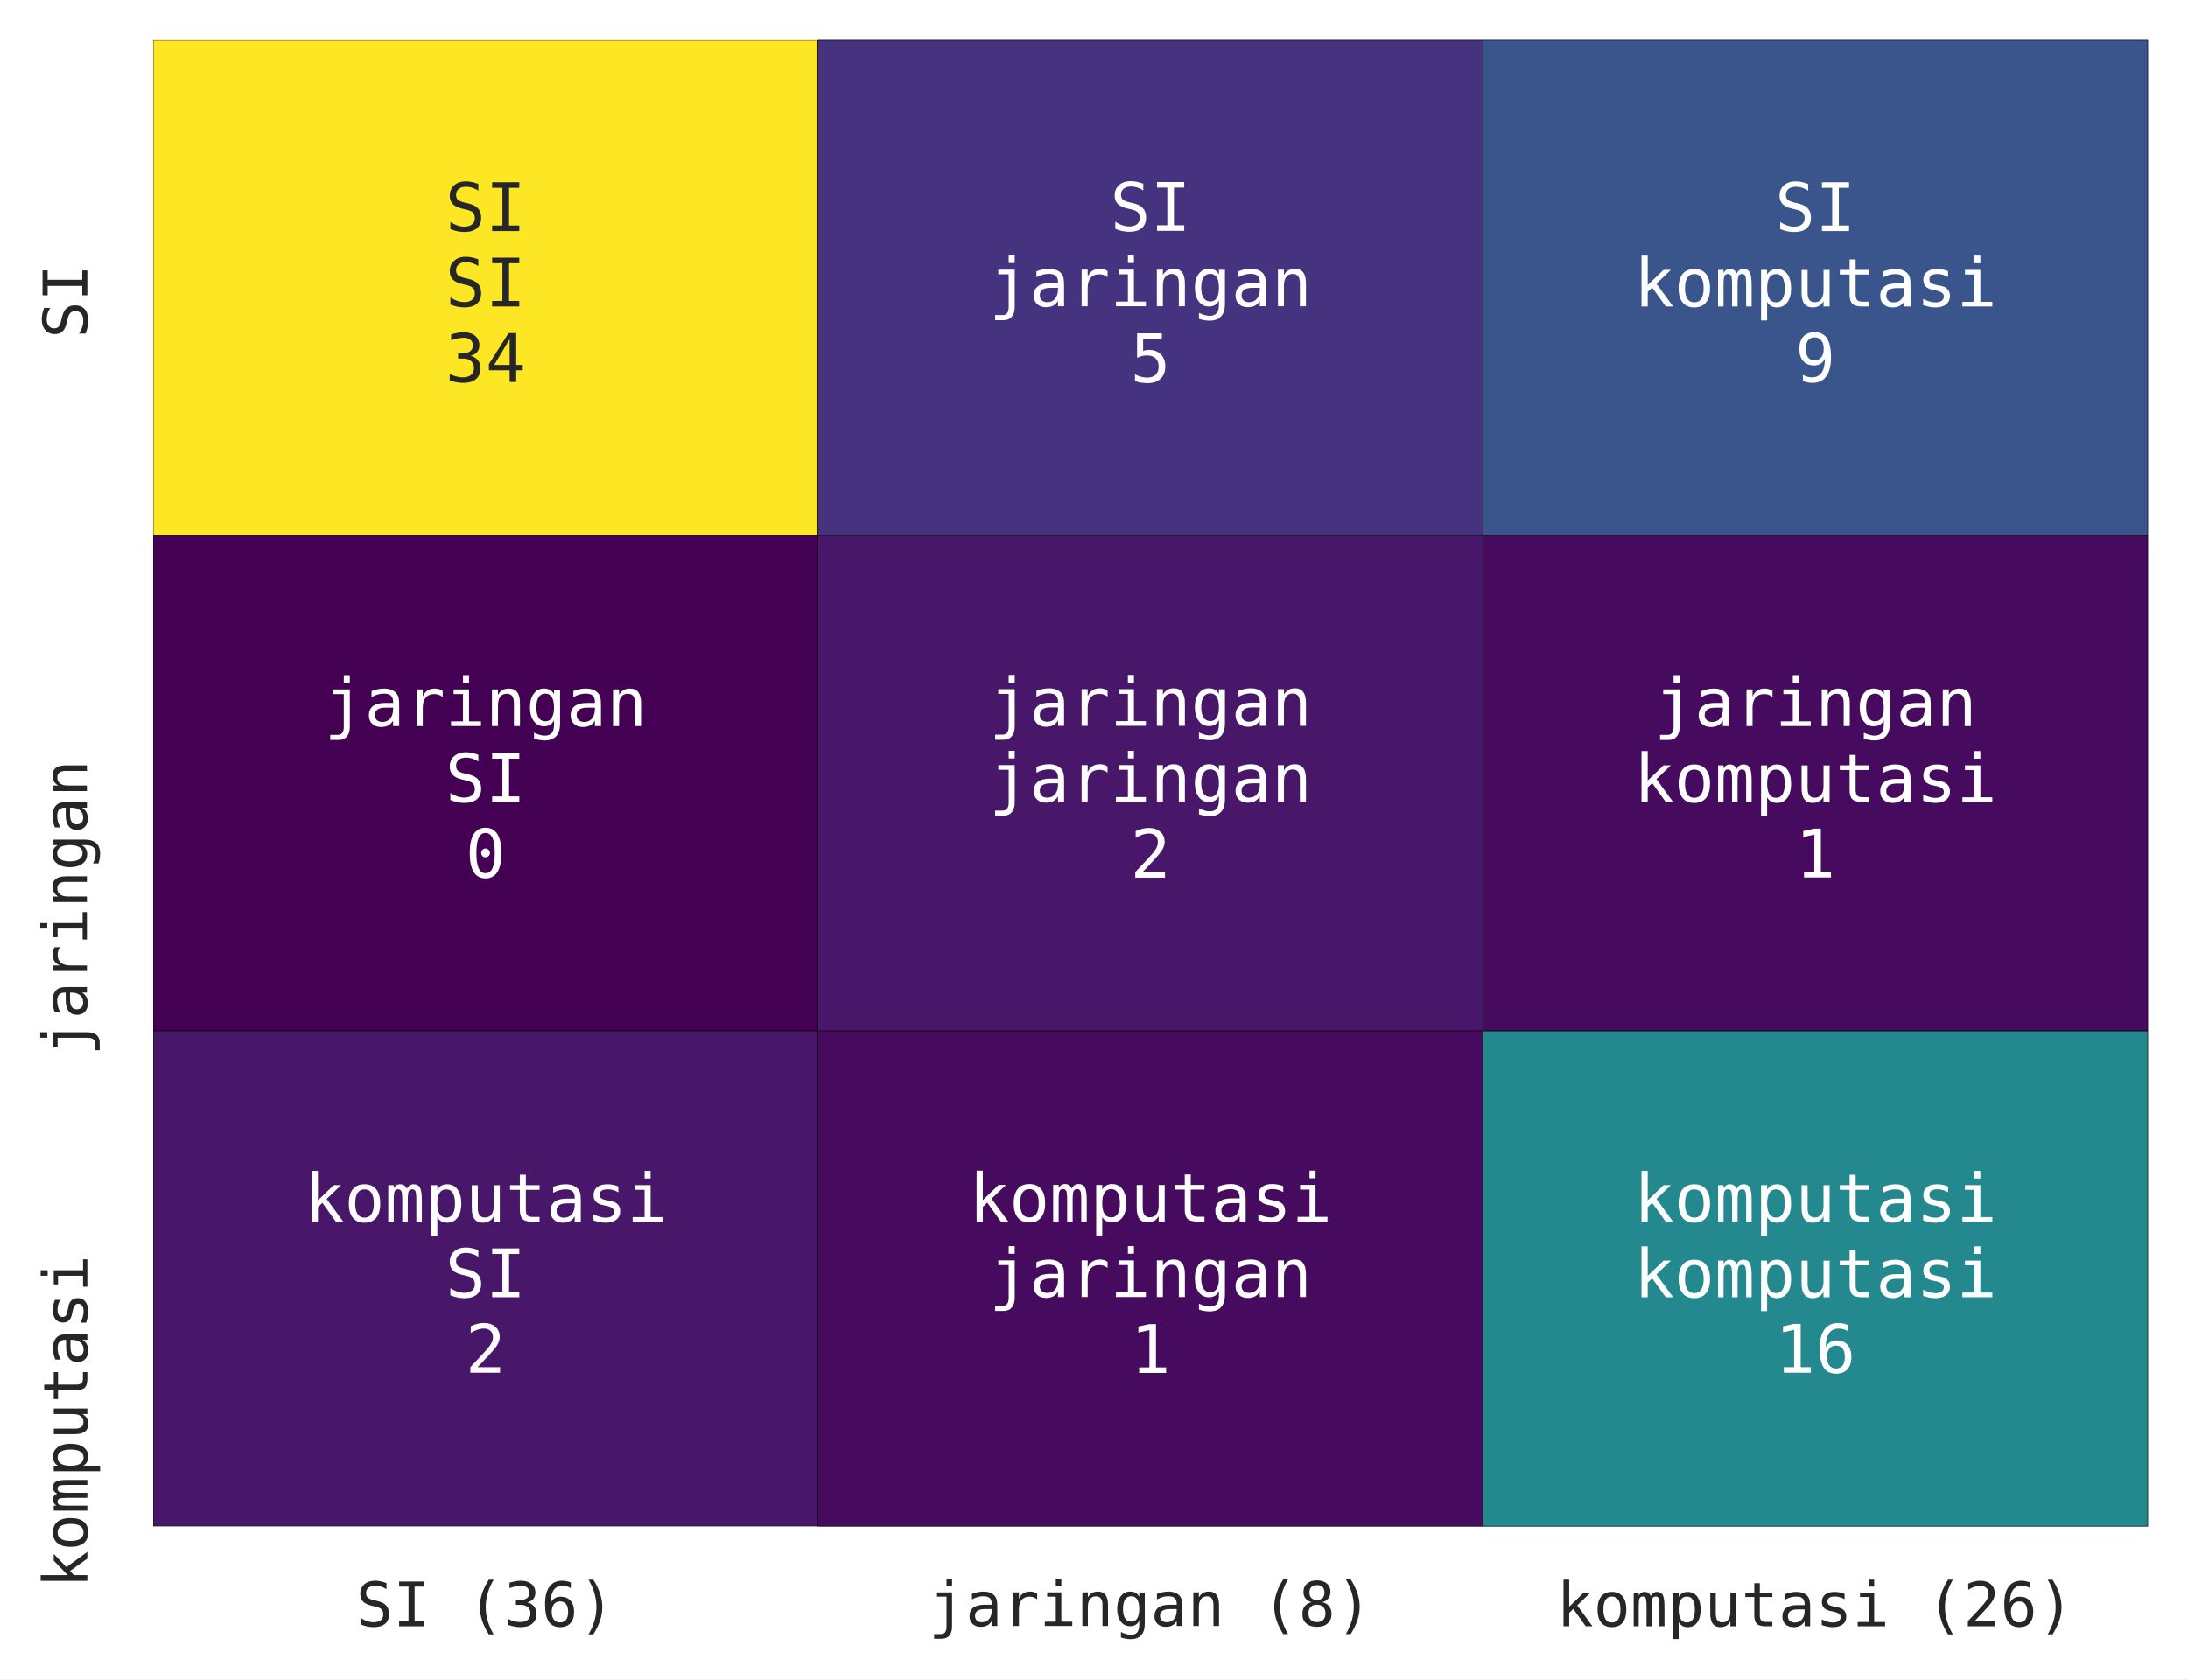
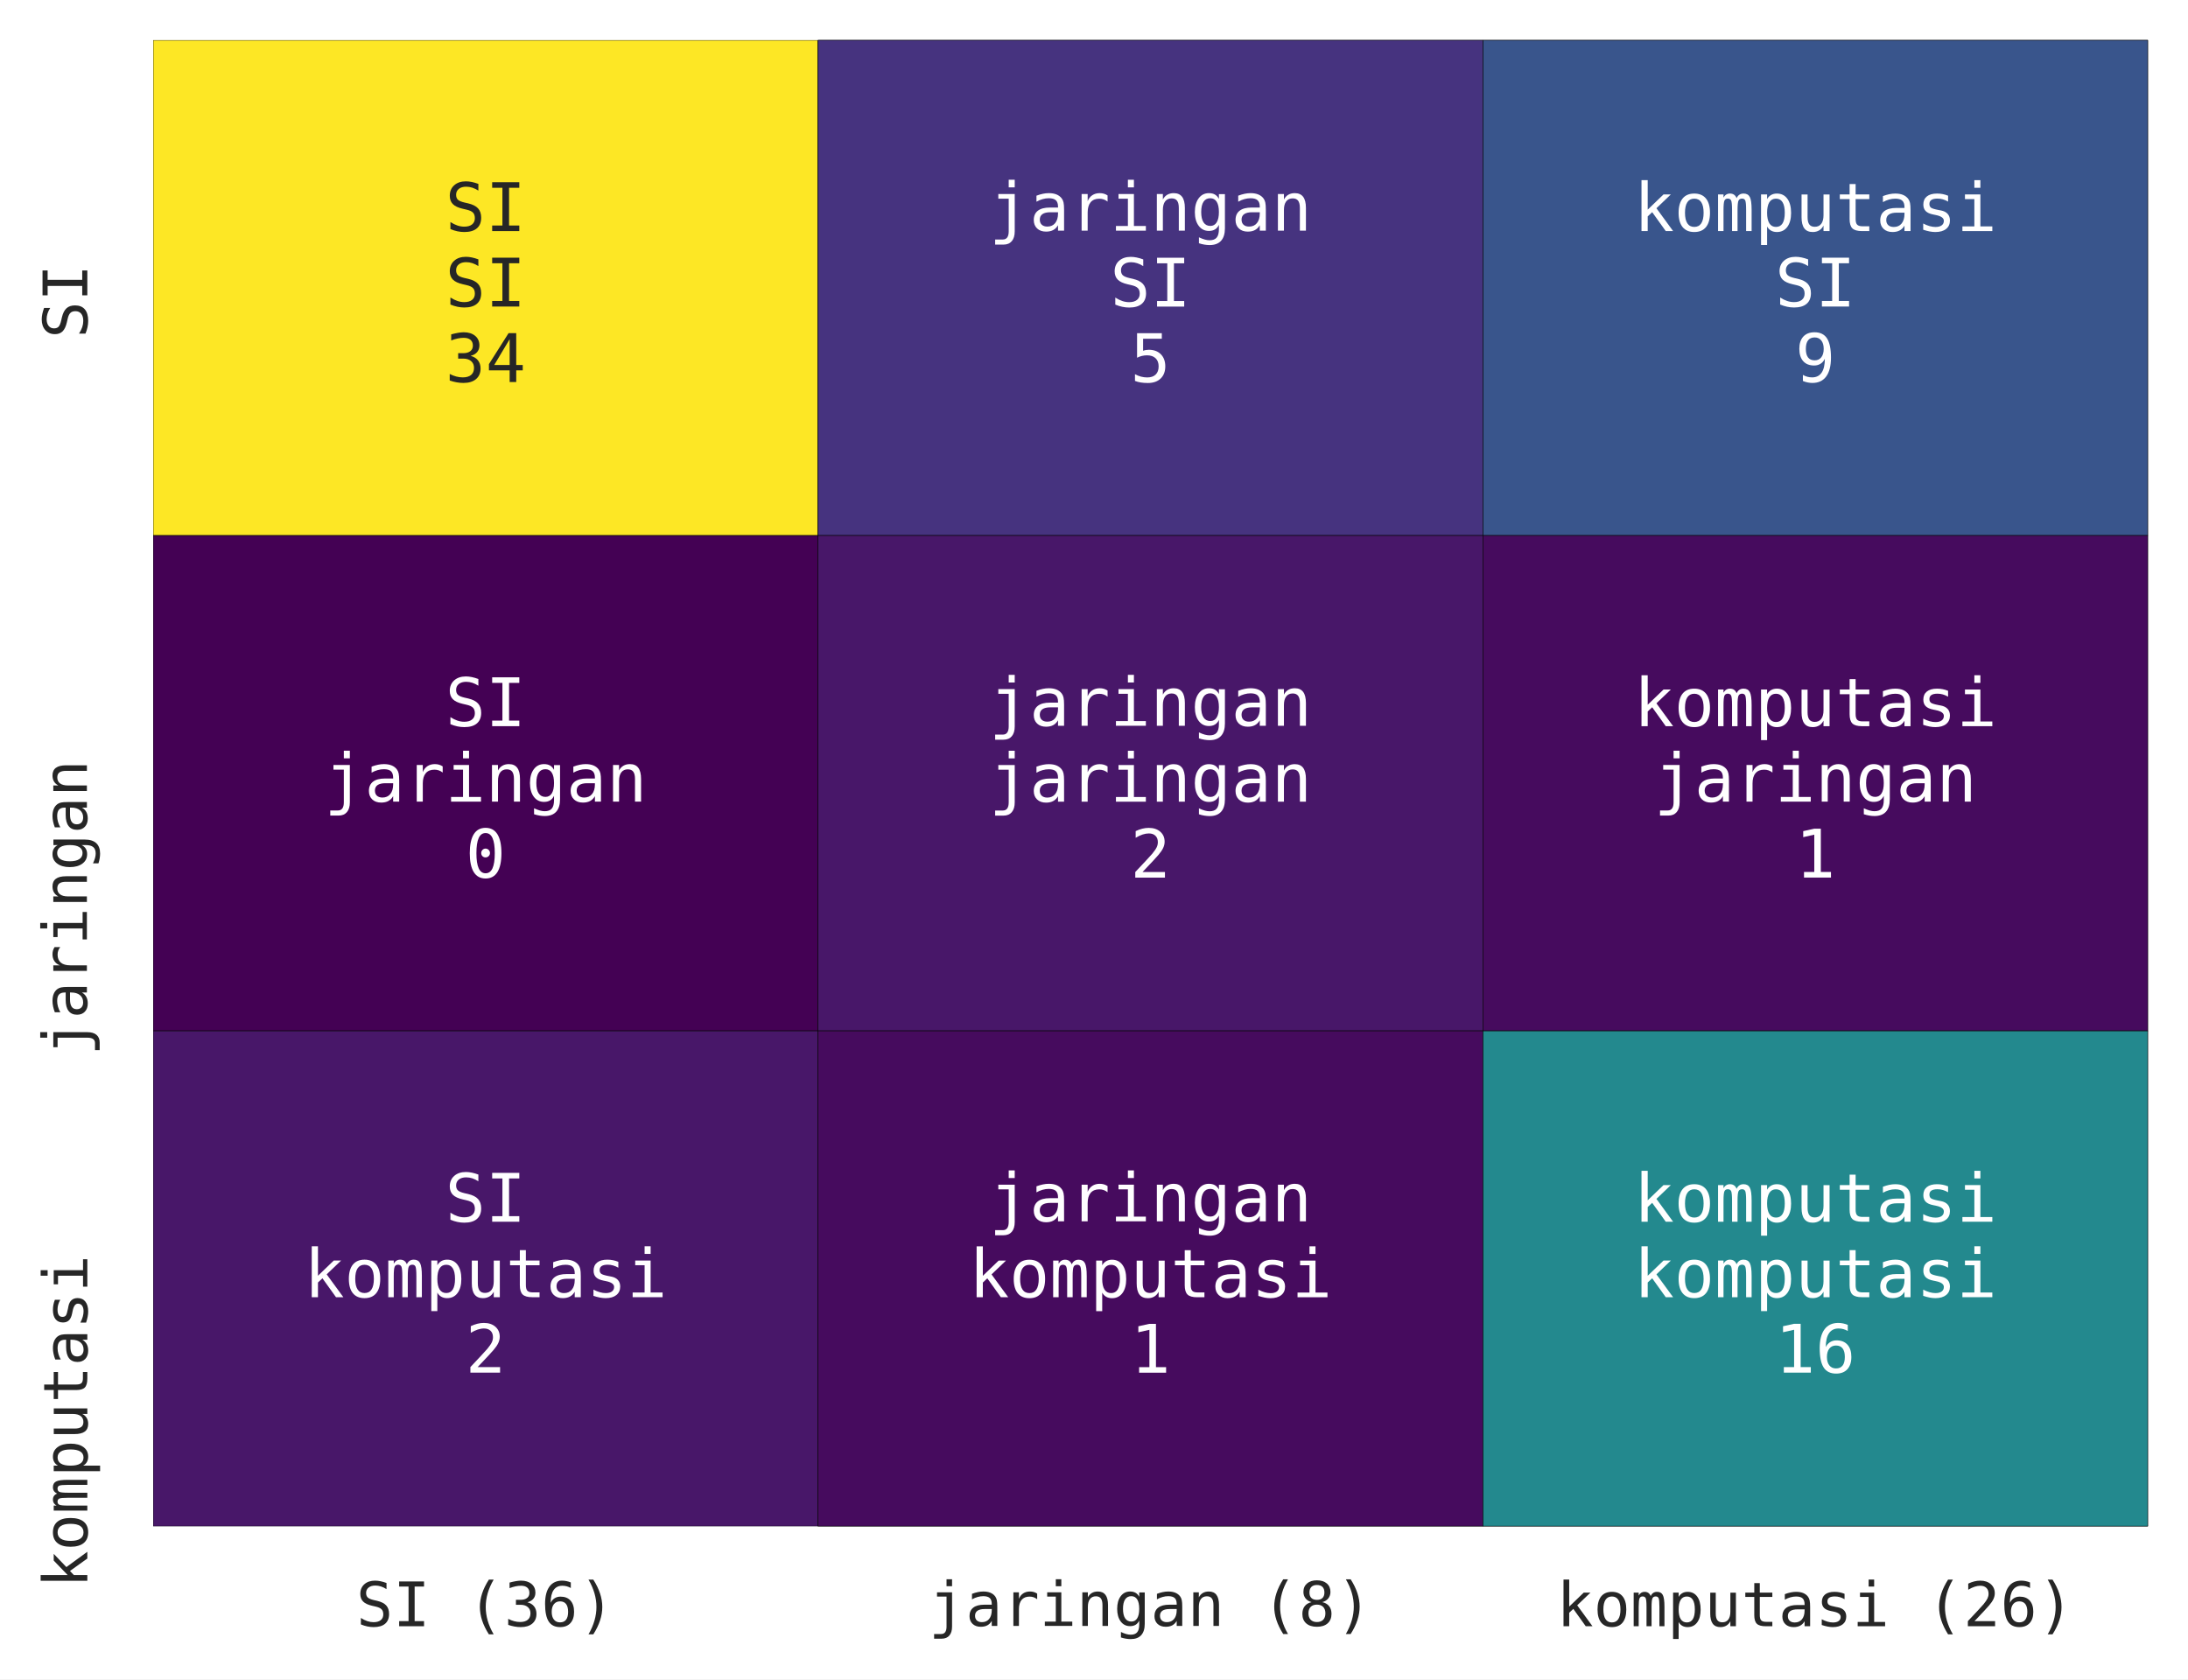
<svg xmlns="http://www.w3.org/2000/svg" xmlns:xlink="http://www.w3.org/1999/xlink" height="300.734pt" version="1.1" viewBox="0 0 391.742 300.734" width="391.742pt">
  <defs>
    <style type="text/css">*{stroke-linecap:butt;stroke-linejoin:round;}</style>
  </defs>
  <g id="figure_1">
    <g id="patch_1">
      <path d="M -0 300.734  L 391.742 300.734  L 391.742 0  L -0 0  z " style="fill:#ffffff;" />
    </g>
    <g id="axes_1">
      <g id="patch_2">
        <path d="M 27.422 273.312  L 384.542 273.312  L 384.542 7.2  L 27.422 7.2  z " style="fill:#eaeaf2;" />
      </g>
      <g id="matplotlib.axis_1">
        <g id="xtick_1">
          <g id="text_1">
            <g style="fill:#262626;" transform="translate(63.76336 291.2287)scale(0.11 -0.11)">
              <defs>
                <path d="M 49.422 70.406  L 49.422 60.406  Q 44.922 63.281 40.406 64.75  Q 35.891 66.219 31.297 66.219  Q 24.312 66.219 20.266 62.969  Q 16.219 59.719 16.219 54.203  Q 16.219 49.359 18.875 46.812  Q 21.531 44.281 28.812 42.578  L 33.984 41.406  Q 44.234 39.016 48.922 33.891  Q 53.609 28.766 53.609 19.922  Q 53.609 9.516 47.156 4.047  Q 40.719 -1.422 28.422 -1.422  Q 23.297 -1.422 18.109 -0.312  Q 12.938 0.781 7.719 2.984  L 7.719 13.484  Q 13.328 9.906 18.328 8.25  Q 23.344 6.594 28.422 6.594  Q 35.891 6.594 40.031 9.938  Q 44.188 13.281 44.188 19.281  Q 44.188 24.75 41.328 27.625  Q 38.484 30.516 31.391 32.078  L 26.125 33.297  Q 15.969 35.594 11.375 40.234  Q 6.781 44.875 6.781 52.688  Q 6.781 62.453 13.344 68.328  Q 19.922 74.219 30.812 74.219  Q 35.016 74.219 39.641 73.266  Q 44.281 72.312 49.422 70.406  z " id="DejaVuSansMono-83" />
                <path d="M 9.812 72.906  L 50.297 72.906  L 50.297 64.594  L 35.016 64.594  L 35.016 8.297  L 50.297 8.297  L 50.297 0  L 9.812 0  L 9.812 8.297  L 25.094 8.297  L 25.094 64.594  L 9.812 64.594  z " id="DejaVuSansMono-73" />
                <path id="DejaVuSansMono-32" />
                <path d="M 43.219 75.875  Q 36.719 64.75 33.516 53.688  Q 30.328 42.625 30.328 31.391  Q 30.328 20.219 33.516 9.125  Q 36.719 -1.953 43.219 -13.188  L 35.406 -13.188  Q 28.031 -1.562 24.406 9.438  Q 20.797 20.453 20.797 31.391  Q 20.797 42.281 24.406 53.312  Q 28.031 64.359 35.406 75.875  z " id="DejaVuSansMono-40" />
                <path d="M 37.891 39.016  Q 45.062 37.109 48.875 32.25  Q 52.688 27.391 52.688 20.125  Q 52.688 10.062 45.922 4.312  Q 39.156 -1.422 27.203 -1.422  Q 22.172 -1.422 16.938 -0.484  Q 11.719 0.438 6.688 2.203  L 6.688 12.016  Q 11.672 9.422 16.5 8.156  Q 21.344 6.891 26.125 6.891  Q 34.234 6.891 38.578 10.547  Q 42.922 14.203 42.922 21.094  Q 42.922 27.438 38.578 31.172  Q 34.234 34.906 26.812 34.906  L 19.281 34.906  L 19.281 43.016  L 26.812 43.016  Q 33.594 43.016 37.406 45.984  Q 41.219 48.969 41.219 54.297  Q 41.219 59.906 37.672 62.906  Q 34.125 65.922 27.594 65.922  Q 23.25 65.922 18.609 64.938  Q 13.969 63.969 8.891 62.016  L 8.891 71.094  Q 14.797 72.656 19.406 73.438  Q 24.031 74.219 27.594 74.219  Q 38.234 74.219 44.609 68.875  Q 50.984 63.531 50.984 54.688  Q 50.984 48.688 47.625 44.672  Q 44.281 40.672 37.891 39.016  z " id="DejaVuSansMono-51" />
                <path d="M 48.391 71.297  L 48.391 62.203  Q 45.312 64.016 41.844 64.969  Q 38.375 65.922 34.625 65.922  Q 25.25 65.922 20.406 58.859  Q 15.578 51.812 15.578 38.094  Q 17.922 42.969 22.062 45.578  Q 26.219 48.188 31.594 48.188  Q 42.141 48.188 47.922 41.719  Q 53.719 35.25 53.719 23.391  Q 53.719 11.578 47.75 5.078  Q 41.797 -1.422 31 -1.422  Q 18.312 -1.422 12.406 7.688  Q 6.5 16.797 6.5 36.375  Q 6.5 54.828 13.594 64.516  Q 20.703 74.219 34.188 74.219  Q 37.797 74.219 41.406 73.453  Q 45.016 72.703 48.391 71.297  z M 30.812 40.484  Q 24.516 40.484 20.891 35.938  Q 17.281 31.391 17.281 23.391  Q 17.281 15.375 20.891 10.828  Q 24.516 6.297 30.812 6.297  Q 37.359 6.297 40.672 10.609  Q 44 14.938 44 23.391  Q 44 31.891 40.672 36.188  Q 37.359 40.484 30.812 40.484  z " id="DejaVuSansMono-54" />
                <path d="M 17 75.875  L 24.812 75.875  Q 32.172 64.359 35.781 53.312  Q 39.406 42.281 39.406 31.391  Q 39.406 20.406 35.781 9.375  Q 32.172 -1.656 24.812 -13.188  L 17 -13.188  Q 23.484 -1.859 26.688 9.219  Q 29.891 20.312 29.891 31.391  Q 29.891 42.531 26.688 53.609  Q 23.484 64.703 17 75.875  z " id="DejaVuSansMono-41" />
              </defs>
              <use xlink:href="#DejaVuSansMono-83" />
              <use x="60.205" xlink:href="#DejaVuSansMono-73" />
              <use x="120.41" xlink:href="#DejaVuSansMono-32" />
              <use x="180.615" xlink:href="#DejaVuSansMono-40" />
              <use x="240.82" xlink:href="#DejaVuSansMono-51" />
              <use x="301.025" xlink:href="#DejaVuSansMono-54" />
              <use x="361.23" xlink:href="#DejaVuSansMono-41" />
            </g>
          </g>
        </g>
        <g id="xtick_2">
          <g id="text_2">
            <g style="fill:#262626;" transform="translate(166.2475 291.1703)scale(0.11 -0.11)">
              <defs>
                <path d="M 29.297 -0.984  L 29.297 47.703  L 13.812 47.703  L 13.812 54.688  L 38.281 54.688  L 38.281 -0.984  Q 38.281 -10.5 33.906 -15.641  Q 29.547 -20.797 21.484 -20.797  L 9.078 -20.797  L 9.078 -13.188  L 20.516 -13.188  Q 24.906 -13.188 27.094 -10.125  Q 29.297 -7.078 29.297 -0.984  z M 29.297 75.984  L 38.281 75.984  L 38.281 64.594  L 29.297 64.594  z " id="DejaVuSansMono-106" />
                <path d="M 34.281 27.484  L 31.297 27.484  Q 23.438 27.484 19.453 24.719  Q 15.484 21.969 15.484 16.5  Q 15.484 11.578 18.453 8.844  Q 21.438 6.109 26.703 6.109  Q 34.125 6.109 38.375 11.25  Q 42.625 16.406 42.672 25.484  L 42.672 27.484  z M 51.703 31.203  L 51.703 0  L 42.672 0  L 42.672 8.109  Q 39.797 3.219 35.422 0.891  Q 31.062 -1.422 24.812 -1.422  Q 16.453 -1.422 11.469 3.297  Q 6.5 8.016 6.5 15.922  Q 6.5 25.047 12.625 29.781  Q 18.75 34.516 30.609 34.516  L 42.672 34.516  L 42.672 35.938  Q 42.625 42.484 39.344 45.438  Q 36.078 48.391 28.906 48.391  Q 24.312 48.391 19.625 47.062  Q 14.938 45.75 10.5 43.219  L 10.5 52.203  Q 15.484 54.109 20.047 55.047  Q 24.609 56 28.906 56  Q 35.688 56 40.5 54  Q 45.312 52 48.297 48  Q 50.141 45.562 50.922 41.969  Q 51.703 38.375 51.703 31.203  z " id="DejaVuSansMono-97" />
                <path d="M 56.391 43.406  Q 53.516 45.656 50.531 46.672  Q 47.562 47.703 44 47.703  Q 35.594 47.703 31.141 42.422  Q 26.703 37.156 26.703 27.203  L 26.703 0  L 17.672 0  L 17.672 54.688  L 26.703 54.688  L 26.703 44  Q 28.953 49.812 33.609 52.906  Q 38.281 56 44.672 56  Q 48 56 50.875 55.172  Q 53.766 54.344 56.391 52.594  z " id="DejaVuSansMono-114" />
                <path d="M 12.5 54.688  L 35.5 54.688  L 35.5 6.984  L 53.328 6.984  L 53.328 0  L 8.688 0  L 8.688 6.984  L 26.516 6.984  L 26.516 47.703  L 12.5 47.703  z M 26.516 75.984  L 35.5 75.984  L 35.5 64.594  L 26.516 64.594  z " id="DejaVuSansMono-105" />
                <path d="M 51.312 33.891  L 51.312 0  L 42.281 0  L 42.281 33.891  Q 42.281 41.266 39.688 44.719  Q 37.109 48.188 31.594 48.188  Q 25.297 48.188 21.891 43.719  Q 18.5 39.266 18.5 30.906  L 18.5 0  L 9.516 0  L 9.516 54.688  L 18.5 54.688  L 18.5 46.484  Q 20.906 51.172 25 53.578  Q 29.109 56 34.719 56  Q 43.062 56 47.188 50.5  Q 51.312 45.016 51.312 33.891  z " id="DejaVuSansMono-110" />
                <path d="M 41.891 27.781  Q 41.891 37.891 38.594 43.141  Q 35.297 48.391 29 48.391  Q 22.406 48.391 18.938 43.141  Q 15.484 37.891 15.484 27.781  Q 15.484 17.672 18.969 12.375  Q 22.469 7.078 29.109 7.078  Q 35.297 7.078 38.594 12.391  Q 41.891 17.719 41.891 27.781  z M 50.875 3.516  Q 50.875 -8.797 45.062 -15.141  Q 39.266 -21.484 27.984 -21.484  Q 24.266 -21.484 20.203 -20.797  Q 16.156 -20.125 12.109 -18.797  L 12.109 -9.906  Q 16.891 -12.156 20.797 -13.234  Q 24.703 -14.312 27.984 -14.312  Q 35.25 -14.312 38.562 -10.344  Q 41.891 -6.391 41.891 2.203  L 41.891 2.594  L 41.891 8.688  Q 39.75 4.109 36.031 1.859  Q 32.328 -0.391 27 -0.391  Q 17.438 -0.391 11.719 7.266  Q 6 14.938 6 27.781  Q 6 40.672 11.719 48.328  Q 17.438 56 27 56  Q 32.281 56 35.938 53.906  Q 39.594 51.812 41.891 47.406  L 41.891 54.5  L 50.875 54.5  z " id="DejaVuSansMono-103" />
                <path d="M 30.078 34.625  Q 23.484 34.625 19.891 30.938  Q 16.312 27.25 16.312 20.516  Q 16.312 13.766 19.938 10.031  Q 23.578 6.297 30.078 6.297  Q 36.719 6.297 40.297 9.984  Q 43.891 13.672 43.891 20.516  Q 43.891 27.203 40.25 30.906  Q 36.625 34.625 30.078 34.625  z M 21.484 38.719  Q 15.188 40.328 11.641 44.719  Q 8.109 49.125 8.109 55.328  Q 8.109 64.016 14.016 69.109  Q 19.922 74.219 30.078 74.219  Q 40.281 74.219 46.188 69.109  Q 52.094 64.016 52.094 55.328  Q 52.094 49.125 48.547 44.719  Q 45.016 40.328 38.719 38.719  Q 46.047 37.109 49.922 32.219  Q 53.812 27.344 53.812 19.578  Q 53.812 9.719 47.516 4.141  Q 41.219 -1.422 30.078 -1.422  Q 18.953 -1.422 12.672 4.125  Q 6.391 9.672 6.391 19.484  Q 6.391 27.297 10.266 32.203  Q 14.156 37.109 21.484 38.719  z M 17.922 54.391  Q 17.922 48.531 21.047 45.453  Q 24.172 42.391 30.078 42.391  Q 36.031 42.391 39.156 45.453  Q 42.281 48.531 42.281 54.391  Q 42.281 60.359 39.172 63.484  Q 36.078 66.609 30.078 66.609  Q 24.172 66.609 21.047 63.453  Q 17.922 60.297 17.922 54.391  z " id="DejaVuSansMono-56" />
              </defs>
              <use xlink:href="#DejaVuSansMono-106" />
              <use x="60.205" xlink:href="#DejaVuSansMono-97" />
              <use x="120.41" xlink:href="#DejaVuSansMono-114" />
              <use x="180.615" xlink:href="#DejaVuSansMono-105" />
              <use x="240.82" xlink:href="#DejaVuSansMono-110" />
              <use x="301.025" xlink:href="#DejaVuSansMono-103" />
              <use x="361.23" xlink:href="#DejaVuSansMono-97" />
              <use x="421.436" xlink:href="#DejaVuSansMono-110" />
              <use x="481.641" xlink:href="#DejaVuSansMono-32" />
              <use x="541.846" xlink:href="#DejaVuSansMono-40" />
              <use x="602.051" xlink:href="#DejaVuSansMono-56" />
              <use x="662.256" xlink:href="#DejaVuSansMono-41" />
            </g>
          </g>
        </g>
        <g id="xtick_3">
          <g id="text_3">
            <g style="fill:#262626;" transform="translate(278.6652 291.2287)scale(0.11 -0.11)">
              <defs>
                <path d="M 11.531 75.984  L 20.797 75.984  L 20.797 31.984  L 44.391 54.688  L 55.328 54.688  L 33.797 34.078  L 58.688 0  L 47.703 0  L 27.484 28.219  L 20.797 21.922  L 20.797 0  L 11.531 0  z " id="DejaVuSansMono-107" />
                <path d="M 30.078 48.391  Q 23.25 48.391 19.734 43.062  Q 16.219 37.75 16.219 27.297  Q 16.219 16.891 19.734 11.547  Q 23.25 6.203 30.078 6.203  Q 36.969 6.203 40.484 11.547  Q 44 16.891 44 27.297  Q 44 37.75 40.484 43.062  Q 36.969 48.391 30.078 48.391  z M 30.078 56  Q 41.453 56 47.484 48.625  Q 53.516 41.266 53.516 27.297  Q 53.516 13.281 47.5 5.922  Q 41.5 -1.422 30.078 -1.422  Q 18.703 -1.422 12.688 5.922  Q 6.688 13.281 6.688 27.297  Q 6.688 41.266 12.688 48.625  Q 18.703 56 30.078 56  z " id="DejaVuSansMono-111" />
                <path d="M 33.016 49.125  Q 34.672 52.641 37.234 54.312  Q 39.797 56 43.406 56  Q 50 56 52.703 50.891  Q 55.422 45.797 55.422 31.688  L 55.422 0  L 47.219 0  L 47.219 31.297  Q 47.219 42.875 45.922 45.672  Q 44.625 48.484 41.219 48.484  Q 37.312 48.484 35.859 45.484  Q 34.422 42.484 34.422 31.297  L 34.422 0  L 26.219 0  L 26.219 31.297  Q 26.219 43.016 24.828 45.75  Q 23.438 48.484 19.828 48.484  Q 16.266 48.484 14.875 45.484  Q 13.484 42.484 13.484 31.297  L 13.484 0  L 5.328 0  L 5.328 54.688  L 13.484 54.688  L 13.484 50  Q 15.094 52.938 17.5 54.469  Q 19.922 56 23 56  Q 26.703 56 29.172 54.297  Q 31.641 52.594 33.016 49.125  z " id="DejaVuSansMono-109" />
                <path d="M 18.312 6.891  L 18.312 -20.797  L 9.281 -20.797  L 9.281 54.688  L 18.312 54.688  L 18.312 47.703  Q 20.562 51.766 24.297 53.875  Q 28.031 56 32.906 56  Q 42.828 56 48.469 48.328  Q 54.109 40.672 54.109 27.094  Q 54.109 13.766 48.438 6.172  Q 42.781 -1.422 32.906 -1.422  Q 27.938 -1.422 24.188 0.703  Q 20.453 2.828 18.312 6.891  z M 44.672 27.297  Q 44.672 37.75 41.375 43.062  Q 38.094 48.391 31.594 48.391  Q 25.047 48.391 21.672 43.047  Q 18.312 37.703 18.312 27.297  Q 18.312 16.938 21.672 11.562  Q 25.047 6.203 31.594 6.203  Q 38.094 6.203 41.375 11.516  Q 44.672 16.844 44.672 27.297  z " id="DejaVuSansMono-112" />
                <path d="M 9.516 20.703  L 9.516 54.594  L 18.5 54.594  L 18.5 20.703  Q 18.5 13.328 21.109 9.859  Q 23.734 6.391 29.203 6.391  Q 35.547 6.391 38.906 10.859  Q 42.281 15.328 42.281 23.688  L 42.281 54.594  L 51.312 54.594  L 51.312 0  L 42.281 0  L 42.281 8.203  Q 39.891 3.469 35.766 1.016  Q 31.641 -1.422 26.125 -1.422  Q 17.719 -1.422 13.609 4.078  Q 9.516 9.578 9.516 20.703  z " id="DejaVuSansMono-117" />
                <path d="M 29.984 70.219  L 29.984 54.688  L 50.391 54.688  L 50.391 47.703  L 29.984 47.703  L 29.984 18.016  Q 29.984 11.969 32.281 9.562  Q 34.578 7.172 40.281 7.172  L 50.391 7.172  L 50.391 0  L 39.406 0  Q 29.297 0 25.141 4.047  Q 21 8.109 21 18.016  L 21 47.703  L 6.391 47.703  L 6.391 54.688  L 21 54.688  L 21 70.219  z " id="DejaVuSansMono-116" />
                <path d="M 47.516 52.781  L 47.516 44  Q 43.656 46.234 39.75 47.359  Q 35.844 48.484 31.781 48.484  Q 25.688 48.484 22.672 46.5  Q 19.672 44.531 19.672 40.484  Q 19.672 36.812 21.922 35  Q 24.172 33.203 33.109 31.5  L 36.719 30.812  Q 43.406 29.547 46.844 25.734  Q 50.297 21.922 50.297 15.828  Q 50.297 7.719 44.531 3.141  Q 38.766 -1.422 28.516 -1.422  Q 24.469 -1.422 20.016 -0.562  Q 15.578 0.297 10.406 2  L 10.406 11.281  Q 15.438 8.688 20.016 7.391  Q 24.609 6.109 28.719 6.109  Q 34.672 6.109 37.938 8.516  Q 41.219 10.938 41.219 15.281  Q 41.219 21.531 29.25 23.922  L 28.859 24.031  L 25.484 24.703  Q 17.719 26.219 14.156 29.812  Q 10.594 33.406 10.594 39.594  Q 10.594 47.469 15.906 51.734  Q 21.234 56 31.109 56  Q 35.5 56 39.547 55.188  Q 43.609 54.391 47.516 52.781  z " id="DejaVuSansMono-115" />
                <path d="M 18.219 8.297  L 51.703 8.297  L 51.703 0  L 7.422 0  L 7.422 8.297  Q 16.547 17.922 23.375 25.297  Q 30.219 32.672 32.812 35.688  Q 37.703 41.656 39.406 45.344  Q 41.109 49.031 41.109 52.875  Q 41.109 58.984 37.516 62.453  Q 33.938 65.922 27.688 65.922  Q 23.25 65.922 18.359 64.312  Q 13.484 62.703 8.016 59.422  L 8.016 69.391  Q 13.031 71.781 17.891 73  Q 22.75 74.219 27.484 74.219  Q 38.188 74.219 44.703 68.531  Q 51.219 62.844 51.219 53.609  Q 51.219 48.922 49.047 44.234  Q 46.875 39.547 42 33.891  Q 39.266 30.719 34.062 25.094  Q 28.859 19.484 18.219 8.297  z " id="DejaVuSansMono-50" />
              </defs>
              <use xlink:href="#DejaVuSansMono-107" />
              <use x="60.205" xlink:href="#DejaVuSansMono-111" />
              <use x="120.41" xlink:href="#DejaVuSansMono-109" />
              <use x="180.615" xlink:href="#DejaVuSansMono-112" />
              <use x="240.82" xlink:href="#DejaVuSansMono-117" />
              <use x="301.025" xlink:href="#DejaVuSansMono-116" />
              <use x="361.23" xlink:href="#DejaVuSansMono-97" />
              <use x="421.436" xlink:href="#DejaVuSansMono-115" />
              <use x="481.641" xlink:href="#DejaVuSansMono-105" />
              <use x="541.846" xlink:href="#DejaVuSansMono-32" />
              <use x="602.051" xlink:href="#DejaVuSansMono-40" />
              <use x="662.256" xlink:href="#DejaVuSansMono-50" />
              <use x="722.461" xlink:href="#DejaVuSansMono-54" />
              <use x="782.666" xlink:href="#DejaVuSansMono-41" />
            </g>
          </g>
        </g>
      </g>
      <g id="matplotlib.axis_2">
        <g id="ytick_1">
          <g id="text_4">
            <g style="fill:#262626;" transform="translate(15.63391 60.58833)rotate(-90)scale(0.11 -0.11)">
              <use xlink:href="#DejaVuSansMono-83" />
              <use x="60.205" xlink:href="#DejaVuSansMono-73" />
            </g>
          </g>
        </g>
        <g id="ytick_2">
          <g id="text_5">
            <g style="fill:#262626;" transform="translate(15.55828 189.0556)rotate(-90)scale(0.11 -0.11)">
              <use xlink:href="#DejaVuSansMono-106" />
              <use x="60.205" xlink:href="#DejaVuSansMono-97" />
              <use x="120.41" xlink:href="#DejaVuSansMono-114" />
              <use x="180.615" xlink:href="#DejaVuSansMono-105" />
              <use x="240.82" xlink:href="#DejaVuSansMono-110" />
              <use x="301.025" xlink:href="#DejaVuSansMono-103" />
              <use x="361.23" xlink:href="#DejaVuSansMono-97" />
              <use x="421.436" xlink:href="#DejaVuSansMono-110" />
            </g>
          </g>
        </g>
        <g id="ytick_3">
          <g id="text_6">
            <g style="fill:#262626;" transform="translate(15.63391 284.3527)rotate(-90)scale(0.11 -0.11)">
              <use xlink:href="#DejaVuSansMono-107" />
              <use x="60.205" xlink:href="#DejaVuSansMono-111" />
              <use x="120.41" xlink:href="#DejaVuSansMono-109" />
              <use x="180.615" xlink:href="#DejaVuSansMono-112" />
              <use x="240.82" xlink:href="#DejaVuSansMono-117" />
              <use x="301.025" xlink:href="#DejaVuSansMono-116" />
              <use x="361.23" xlink:href="#DejaVuSansMono-97" />
              <use x="421.436" xlink:href="#DejaVuSansMono-115" />
              <use x="481.641" xlink:href="#DejaVuSansMono-105" />
            </g>
          </g>
        </g>
      </g>
      <g id="QuadMesh_1">
-         <path clip-path="url(#p9d9f680568)" d="M 27.422 7.2  L 146.462 7.2  L 146.462 95.904  L 27.422 95.904  L 27.422 7.2  " style="fill:#fde725;stroke:#000000;stroke-width:0.1;" />
-         <path clip-path="url(#p9d9f680568)" d="M 146.462 7.2  L 265.502 7.2  L 265.502 95.904  L 146.462 95.904  L 146.462 7.2  " style="fill:#46337f;stroke:#000000;stroke-width:0.1;" />
-         <path clip-path="url(#p9d9f680568)" d="M 265.502 7.2  L 384.542 7.2  L 384.542 95.904  L 265.502 95.904  L 265.502 7.2  " style="fill:#39558c;stroke:#000000;stroke-width:0.1;" />
-         <path clip-path="url(#p9d9f680568)" d="M 27.422 95.904  L 146.462 95.904  L 146.462 184.608  L 27.422 184.608  L 27.422 95.904  " style="fill:#440154;stroke:#000000;stroke-width:0.1;" />
-         <path clip-path="url(#p9d9f680568)" d="M 146.462 95.904  L 265.502 95.904  L 265.502 184.608  L 146.462 184.608  L 146.462 95.904  " style="fill:#481769;stroke:#000000;stroke-width:0.1;" />
-         <path clip-path="url(#p9d9f680568)" d="M 265.502 95.904  L 384.542 95.904  L 384.542 184.608  L 265.502 184.608  L 265.502 95.904  " style="fill:#460b5e;stroke:#000000;stroke-width:0.1;" />
-         <path clip-path="url(#p9d9f680568)" d="M 27.422 184.608  L 146.462 184.608  L 146.462 273.312  L 27.422 273.312  L 27.422 184.608  " style="fill:#481769;stroke:#000000;stroke-width:0.1;" />
-         <path clip-path="url(#p9d9f680568)" d="M 146.462 184.608  L 265.502 184.608  L 265.502 273.312  L 146.462 273.312  L 146.462 184.608  " style="fill:#460b5e;stroke:#000000;stroke-width:0.1;" />
-         <path clip-path="url(#p9d9f680568)" d="M 265.502 184.608  L 384.542 184.608  L 384.542 273.312  L 265.502 273.312  L 265.502 184.608  " style="fill:#23898e;stroke:#000000;stroke-width:0.1;" />
+         <path clip-path="url(#p90937fa278)" d="M 27.422 7.2  L 146.462 7.2  L 146.462 95.904  L 27.422 95.904  L 27.422 7.2  " style="fill:#fde725;stroke:#000000;stroke-width:0.1;" />
+         <path clip-path="url(#p90937fa278)" d="M 146.462 7.2  L 265.502 7.2  L 265.502 95.904  L 146.462 95.904  L 146.462 7.2  " style="fill:#46337f;stroke:#000000;stroke-width:0.1;" />
+         <path clip-path="url(#p90937fa278)" d="M 265.502 7.2  L 384.542 7.2  L 384.542 95.904  L 265.502 95.904  L 265.502 7.2  " style="fill:#39558c;stroke:#000000;stroke-width:0.1;" />
+         <path clip-path="url(#p90937fa278)" d="M 27.422 95.904  L 146.462 95.904  L 146.462 184.608  L 27.422 184.608  L 27.422 95.904  " style="fill:#440154;stroke:#000000;stroke-width:0.1;" />
+         <path clip-path="url(#p90937fa278)" d="M 146.462 95.904  L 265.502 95.904  L 265.502 184.608  L 146.462 184.608  L 146.462 95.904  " style="fill:#481769;stroke:#000000;stroke-width:0.1;" />
+         <path clip-path="url(#p90937fa278)" d="M 265.502 95.904  L 384.542 95.904  L 384.542 184.608  L 265.502 184.608  L 265.502 95.904  " style="fill:#460b5e;stroke:#000000;stroke-width:0.1;" />
+         <path clip-path="url(#p90937fa278)" d="M 27.422 184.608  L 146.462 184.608  L 146.462 273.312  L 27.422 273.312  L 27.422 184.608  " style="fill:#481769;stroke:#000000;stroke-width:0.1;" />
+         <path clip-path="url(#p90937fa278)" d="M 146.462 184.608  L 265.502 184.608  L 265.502 273.312  L 146.462 273.312  L 146.462 184.608  " style="fill:#460b5e;stroke:#000000;stroke-width:0.1;" />
+         <path clip-path="url(#p90937fa278)" d="M 265.502 184.608  L 384.542 184.608  L 384.542 273.312  L 265.502 273.312  L 265.502 184.608  " style="fill:#23898e;stroke:#000000;stroke-width:0.1;" />
      </g>
      <g id="text_7">
        <g style="fill:#262626;" transform="translate(79.71719 41.38125)scale(0.12 -0.12)">
          <use xlink:href="#DejaVuSansMono-83" />
          <use x="60.205" xlink:href="#DejaVuSansMono-73" />
        </g>
        <g style="fill:#262626;" transform="translate(79.71719 54.89513)scale(0.12 -0.12)">
          <use xlink:href="#DejaVuSansMono-83" />
          <use x="60.205" xlink:href="#DejaVuSansMono-73" />
        </g>
        <g style="fill:#262626;" transform="translate(79.71719 68.409)scale(0.12 -0.12)">
          <defs>
            <path d="M 35.891 63.922  L 12.891 25.391  L 35.891 25.391  z M 34.281 72.906  L 45.703 72.906  L 45.703 25.391  L 55.422 25.391  L 55.422 17.391  L 45.703 17.391  L 45.703 0  L 35.891 0  L 35.891 17.391  L 4.984 17.391  L 4.984 26.703  z " id="DejaVuSansMono-52" />
          </defs>
          <use xlink:href="#DejaVuSansMono-51" />
          <use x="60.205" xlink:href="#DejaVuSansMono-52" />
        </g>
      </g>
      <g id="text_8">
-         <g style="fill:#ffffff;" transform="translate(198.7572 41.34)scale(0.12 -0.12)">
-           <use xlink:href="#DejaVuSansMono-83" />
-           <use x="60.205" xlink:href="#DejaVuSansMono-73" />
-         </g>
-         <g style="fill:#ffffff;" transform="translate(177.0841 54.85388)scale(0.12 -0.12)">
-           <use xlink:href="#DejaVuSansMono-106" />
-           <use x="60.205" xlink:href="#DejaVuSansMono-97" />
-           <use x="120.41" xlink:href="#DejaVuSansMono-114" />
-           <use x="180.615" xlink:href="#DejaVuSansMono-105" />
-           <use x="240.82" xlink:href="#DejaVuSansMono-110" />
-           <use x="301.025" xlink:href="#DejaVuSansMono-103" />
-           <use x="361.23" xlink:href="#DejaVuSansMono-97" />
-           <use x="421.436" xlink:href="#DejaVuSansMono-110" />
-         </g>
-         <g style="fill:#ffffff;" transform="translate(202.3694 68.45025)scale(0.12 -0.12)">
+         <g style="fill:#ffffff;" transform="translate(177.0841 41.30812)scale(0.12 -0.12)">
+           <use xlink:href="#DejaVuSansMono-106" />
+           <use x="60.205" xlink:href="#DejaVuSansMono-97" />
+           <use x="120.41" xlink:href="#DejaVuSansMono-114" />
+           <use x="180.615" xlink:href="#DejaVuSansMono-105" />
+           <use x="240.82" xlink:href="#DejaVuSansMono-110" />
+           <use x="301.025" xlink:href="#DejaVuSansMono-103" />
+           <use x="361.23" xlink:href="#DejaVuSansMono-97" />
+           <use x="421.436" xlink:href="#DejaVuSansMono-110" />
+         </g>
+         <g style="fill:#ffffff;" transform="translate(198.7572 54.9045)scale(0.12 -0.12)">
+           <use xlink:href="#DejaVuSansMono-83" />
+           <use x="60.205" xlink:href="#DejaVuSansMono-73" />
+         </g>
+         <g style="fill:#ffffff;" transform="translate(202.3694 68.41837)scale(0.12 -0.12)">
          <defs>
            <path d="M 10.109 72.906  L 47.016 72.906  L 47.016 64.594  L 19.094 64.594  L 19.094 46.688  Q 21.188 47.469 23.312 47.828  Q 25.438 48.188 27.594 48.188  Q 38.922 48.188 45.562 41.5  Q 52.203 34.812 52.203 23.391  Q 52.203 11.859 45.234 5.219  Q 38.281 -1.422 26.219 -1.422  Q 20.406 -1.422 15.594 -0.641  Q 10.797 0.141 6.984 1.703  L 6.984 11.719  Q 11.469 9.281 16.016 8.078  Q 20.562 6.891 25.297 6.891  Q 33.453 6.891 37.859 11.188  Q 42.281 15.484 42.281 23.391  Q 42.281 31.203 37.719 35.547  Q 33.156 39.891 25 39.891  Q 21.047 39.891 17.281 38.984  Q 13.531 38.094 10.109 36.281  z " id="DejaVuSansMono-53" />
          </defs>
          <use xlink:href="#DejaVuSansMono-53" />
        </g>
      </g>
      <g id="text_9">
-         <g style="fill:#ffffff;" transform="translate(317.7972 41.38125)scale(0.12 -0.12)">
-           <use xlink:href="#DejaVuSansMono-83" />
-           <use x="60.205" xlink:href="#DejaVuSansMono-73" />
-         </g>
-         <g style="fill:#ffffff;" transform="translate(292.5119 54.89513)scale(0.12 -0.12)">
-           <use xlink:href="#DejaVuSansMono-107" />
-           <use x="60.205" xlink:href="#DejaVuSansMono-111" />
-           <use x="120.41" xlink:href="#DejaVuSansMono-109" />
-           <use x="180.615" xlink:href="#DejaVuSansMono-112" />
-           <use x="240.82" xlink:href="#DejaVuSansMono-117" />
-           <use x="301.025" xlink:href="#DejaVuSansMono-116" />
-           <use x="361.23" xlink:href="#DejaVuSansMono-97" />
-           <use x="421.436" xlink:href="#DejaVuSansMono-115" />
-           <use x="481.641" xlink:href="#DejaVuSansMono-105" />
+         <g style="fill:#ffffff;" transform="translate(292.5119 41.38125)scale(0.12 -0.12)">
+           <use xlink:href="#DejaVuSansMono-107" />
+           <use x="60.205" xlink:href="#DejaVuSansMono-111" />
+           <use x="120.41" xlink:href="#DejaVuSansMono-109" />
+           <use x="180.615" xlink:href="#DejaVuSansMono-112" />
+           <use x="240.82" xlink:href="#DejaVuSansMono-117" />
+           <use x="301.025" xlink:href="#DejaVuSansMono-116" />
+           <use x="361.23" xlink:href="#DejaVuSansMono-97" />
+           <use x="421.436" xlink:href="#DejaVuSansMono-115" />
+           <use x="481.641" xlink:href="#DejaVuSansMono-105" />
+         </g>
+         <g style="fill:#ffffff;" transform="translate(317.7972 54.89513)scale(0.12 -0.12)">
+           <use xlink:href="#DejaVuSansMono-83" />
+           <use x="60.205" xlink:href="#DejaVuSansMono-73" />
        </g>
        <g style="fill:#ffffff;" transform="translate(321.4094 68.409)scale(0.12 -0.12)">
          <defs>
            <path d="M 29.109 32.328  Q 35.406 32.328 38.984 36.859  Q 42.578 41.406 42.578 49.422  Q 42.578 57.422 38.984 61.953  Q 35.406 66.5 29.109 66.5  Q 22.562 66.5 19.234 62.172  Q 15.922 57.859 15.922 49.422  Q 15.922 40.922 19.219 36.625  Q 22.516 32.328 29.109 32.328  z M 11.531 1.516  L 11.531 10.594  Q 14.594 8.797 18.062 7.844  Q 21.531 6.891 25.297 6.891  Q 34.672 6.891 39.469 13.938  Q 44.281 21 44.281 34.719  Q 42 29.828 37.844 27.219  Q 33.688 24.609 28.328 24.609  Q 17.781 24.609 11.984 31.094  Q 6.203 37.594 6.203 49.516  Q 6.203 61.281 12.125 67.75  Q 18.062 74.219 28.906 74.219  Q 41.609 74.219 47.516 65.078  Q 53.422 55.953 53.422 36.375  Q 53.422 17.969 46.312 8.266  Q 39.203 -1.422 25.688 -1.422  Q 22.125 -1.422 18.5 -0.656  Q 14.891 0.094 11.531 1.516  z " id="DejaVuSansMono-57" />
          </defs>
          <use xlink:href="#DejaVuSansMono-57" />
        </g>
      </g>
      <g id="text_10">
-         <g style="fill:#ffffff;" transform="translate(58.04406 130.0121)scale(0.12 -0.12)">
-           <use xlink:href="#DejaVuSansMono-106" />
-           <use x="60.205" xlink:href="#DejaVuSansMono-97" />
-           <use x="120.41" xlink:href="#DejaVuSansMono-114" />
-           <use x="180.615" xlink:href="#DejaVuSansMono-105" />
-           <use x="240.82" xlink:href="#DejaVuSansMono-110" />
-           <use x="301.025" xlink:href="#DejaVuSansMono-103" />
-           <use x="361.23" xlink:href="#DejaVuSansMono-97" />
-           <use x="421.436" xlink:href="#DejaVuSansMono-110" />
-         </g>
-         <g style="fill:#ffffff;" transform="translate(79.71719 143.6085)scale(0.12 -0.12)">
-           <use xlink:href="#DejaVuSansMono-83" />
-           <use x="60.205" xlink:href="#DejaVuSansMono-73" />
-         </g>
-         <g style="fill:#ffffff;" transform="translate(83.32937 157.1224)scale(0.12 -0.12)">
+         <g style="fill:#ffffff;" transform="translate(79.71719 130.044)scale(0.12 -0.12)">
+           <use xlink:href="#DejaVuSansMono-83" />
+           <use x="60.205" xlink:href="#DejaVuSansMono-73" />
+         </g>
+         <g style="fill:#ffffff;" transform="translate(58.04406 143.5579)scale(0.12 -0.12)">
+           <use xlink:href="#DejaVuSansMono-106" />
+           <use x="60.205" xlink:href="#DejaVuSansMono-97" />
+           <use x="120.41" xlink:href="#DejaVuSansMono-114" />
+           <use x="180.615" xlink:href="#DejaVuSansMono-105" />
+           <use x="240.82" xlink:href="#DejaVuSansMono-110" />
+           <use x="301.025" xlink:href="#DejaVuSansMono-103" />
+           <use x="361.23" xlink:href="#DejaVuSansMono-97" />
+           <use x="421.436" xlink:href="#DejaVuSansMono-110" />
+         </g>
+         <g style="fill:#ffffff;" transform="translate(83.32937 157.1542)scale(0.12 -0.12)">
          <defs>
            <path d="M 23.578 36.625  Q 23.578 39.312 25.453 41.266  Q 27.344 43.219 29.984 43.219  Q 32.719 43.219 34.672 41.266  Q 36.625 39.312 36.625 36.625  Q 36.625 33.891 34.688 31.984  Q 32.766 30.078 29.984 30.078  Q 27.25 30.078 25.406 31.938  Q 23.578 33.797 23.578 36.625  z M 30.078 66.406  Q 23.188 66.406 19.797 58.984  Q 16.406 51.562 16.406 36.375  Q 16.406 21.234 19.797 13.812  Q 23.188 6.391 30.078 6.391  Q 37.016 6.391 40.406 13.812  Q 43.797 21.234 43.797 36.375  Q 43.797 51.562 40.406 58.984  Q 37.016 66.406 30.078 66.406  z M 30.078 74.219  Q 41.75 74.219 47.734 64.641  Q 53.719 55.078 53.719 36.375  Q 53.719 17.719 47.734 8.141  Q 41.75 -1.422 30.078 -1.422  Q 18.406 -1.422 12.453 8.141  Q 6.5 17.719 6.5 36.375  Q 6.5 55.078 12.453 64.641  Q 18.406 74.219 30.078 74.219  z " id="DejaVuSansMono-48" />
          </defs>
          <use xlink:href="#DejaVuSansMono-48" />
        </g>
      </g>
      <g id="text_11">
        <g style="fill:#ffffff;" transform="translate(177.0841 129.9709)scale(0.12 -0.12)">
          <use xlink:href="#DejaVuSansMono-106" />
          <use x="60.205" xlink:href="#DejaVuSansMono-97" />
          <use x="120.41" xlink:href="#DejaVuSansMono-114" />
          <use x="180.615" xlink:href="#DejaVuSansMono-105" />
          <use x="240.82" xlink:href="#DejaVuSansMono-110" />
          <use x="301.025" xlink:href="#DejaVuSansMono-103" />
          <use x="361.23" xlink:href="#DejaVuSansMono-97" />
          <use x="421.436" xlink:href="#DejaVuSansMono-110" />
        </g>
        <g style="fill:#ffffff;" transform="translate(177.0841 143.5673)scale(0.12 -0.12)">
          <use xlink:href="#DejaVuSansMono-106" />
          <use x="60.205" xlink:href="#DejaVuSansMono-97" />
          <use x="120.41" xlink:href="#DejaVuSansMono-114" />
          <use x="180.615" xlink:href="#DejaVuSansMono-105" />
          <use x="240.82" xlink:href="#DejaVuSansMono-110" />
          <use x="301.025" xlink:href="#DejaVuSansMono-103" />
          <use x="361.23" xlink:href="#DejaVuSansMono-97" />
          <use x="421.436" xlink:href="#DejaVuSansMono-110" />
        </g>
        <g style="fill:#ffffff;" transform="translate(202.3694 157.1636)scale(0.12 -0.12)">
          <use xlink:href="#DejaVuSansMono-50" />
        </g>
      </g>
      <g id="text_12">
-         <g style="fill:#ffffff;" transform="translate(296.1241 130.0121)scale(0.12 -0.12)">
-           <use xlink:href="#DejaVuSansMono-106" />
-           <use x="60.205" xlink:href="#DejaVuSansMono-97" />
-           <use x="120.41" xlink:href="#DejaVuSansMono-114" />
-           <use x="180.615" xlink:href="#DejaVuSansMono-105" />
-           <use x="240.82" xlink:href="#DejaVuSansMono-110" />
-           <use x="301.025" xlink:href="#DejaVuSansMono-103" />
-           <use x="361.23" xlink:href="#DejaVuSansMono-97" />
-           <use x="421.436" xlink:href="#DejaVuSansMono-110" />
-         </g>
-         <g style="fill:#ffffff;" transform="translate(292.5119 143.6085)scale(0.12 -0.12)">
-           <use xlink:href="#DejaVuSansMono-107" />
-           <use x="60.205" xlink:href="#DejaVuSansMono-111" />
-           <use x="120.41" xlink:href="#DejaVuSansMono-109" />
-           <use x="180.615" xlink:href="#DejaVuSansMono-112" />
-           <use x="240.82" xlink:href="#DejaVuSansMono-117" />
-           <use x="301.025" xlink:href="#DejaVuSansMono-116" />
-           <use x="361.23" xlink:href="#DejaVuSansMono-97" />
-           <use x="421.436" xlink:href="#DejaVuSansMono-115" />
-           <use x="481.641" xlink:href="#DejaVuSansMono-105" />
-         </g>
-         <g style="fill:#ffffff;" transform="translate(321.4094 157.1224)scale(0.12 -0.12)">
+         <g style="fill:#ffffff;" transform="translate(292.5119 130.044)scale(0.12 -0.12)">
+           <use xlink:href="#DejaVuSansMono-107" />
+           <use x="60.205" xlink:href="#DejaVuSansMono-111" />
+           <use x="120.41" xlink:href="#DejaVuSansMono-109" />
+           <use x="180.615" xlink:href="#DejaVuSansMono-112" />
+           <use x="240.82" xlink:href="#DejaVuSansMono-117" />
+           <use x="301.025" xlink:href="#DejaVuSansMono-116" />
+           <use x="361.23" xlink:href="#DejaVuSansMono-97" />
+           <use x="421.436" xlink:href="#DejaVuSansMono-115" />
+           <use x="481.641" xlink:href="#DejaVuSansMono-105" />
+         </g>
+         <g style="fill:#ffffff;" transform="translate(296.1241 143.5579)scale(0.12 -0.12)">
+           <use xlink:href="#DejaVuSansMono-106" />
+           <use x="60.205" xlink:href="#DejaVuSansMono-97" />
+           <use x="120.41" xlink:href="#DejaVuSansMono-114" />
+           <use x="180.615" xlink:href="#DejaVuSansMono-105" />
+           <use x="240.82" xlink:href="#DejaVuSansMono-110" />
+           <use x="301.025" xlink:href="#DejaVuSansMono-103" />
+           <use x="361.23" xlink:href="#DejaVuSansMono-97" />
+           <use x="421.436" xlink:href="#DejaVuSansMono-110" />
+         </g>
+         <g style="fill:#ffffff;" transform="translate(321.4094 157.1542)scale(0.12 -0.12)">
          <defs>
            <path d="M 13.188 8.297  L 28.516 8.297  L 28.516 64.016  L 12.016 60.297  L 12.016 69.281  L 28.422 72.906  L 38.281 72.906  L 38.281 8.297  L 53.422 8.297  L 53.422 0  L 13.188 0  z " id="DejaVuSansMono-49" />
          </defs>
          <use xlink:href="#DejaVuSansMono-49" />
        </g>
      </g>
      <g id="text_13">
-         <g style="fill:#ffffff;" transform="translate(54.43187 218.7893)scale(0.12 -0.12)">
-           <use xlink:href="#DejaVuSansMono-107" />
-           <use x="60.205" xlink:href="#DejaVuSansMono-111" />
-           <use x="120.41" xlink:href="#DejaVuSansMono-109" />
-           <use x="180.615" xlink:href="#DejaVuSansMono-112" />
-           <use x="240.82" xlink:href="#DejaVuSansMono-117" />
-           <use x="301.025" xlink:href="#DejaVuSansMono-116" />
-           <use x="361.23" xlink:href="#DejaVuSansMono-97" />
-           <use x="421.436" xlink:href="#DejaVuSansMono-115" />
-           <use x="481.641" xlink:href="#DejaVuSansMono-105" />
-         </g>
-         <g style="fill:#ffffff;" transform="translate(79.71719 232.3031)scale(0.12 -0.12)">
-           <use xlink:href="#DejaVuSansMono-83" />
-           <use x="60.205" xlink:href="#DejaVuSansMono-73" />
+         <g style="fill:#ffffff;" transform="translate(79.71719 218.7893)scale(0.12 -0.12)">
+           <use xlink:href="#DejaVuSansMono-83" />
+           <use x="60.205" xlink:href="#DejaVuSansMono-73" />
+         </g>
+         <g style="fill:#ffffff;" transform="translate(54.43187 232.3031)scale(0.12 -0.12)">
+           <use xlink:href="#DejaVuSansMono-107" />
+           <use x="60.205" xlink:href="#DejaVuSansMono-111" />
+           <use x="120.41" xlink:href="#DejaVuSansMono-109" />
+           <use x="180.615" xlink:href="#DejaVuSansMono-112" />
+           <use x="240.82" xlink:href="#DejaVuSansMono-117" />
+           <use x="301.025" xlink:href="#DejaVuSansMono-116" />
+           <use x="361.23" xlink:href="#DejaVuSansMono-97" />
+           <use x="421.436" xlink:href="#DejaVuSansMono-115" />
+           <use x="481.641" xlink:href="#DejaVuSansMono-105" />
        </g>
        <g style="fill:#ffffff;" transform="translate(83.32937 245.817)scale(0.12 -0.12)">
          <use xlink:href="#DejaVuSansMono-50" />
        </g>
      </g>
      <g id="text_14">
-         <g style="fill:#ffffff;" transform="translate(173.4719 218.748)scale(0.12 -0.12)">
-           <use xlink:href="#DejaVuSansMono-107" />
-           <use x="60.205" xlink:href="#DejaVuSansMono-111" />
-           <use x="120.41" xlink:href="#DejaVuSansMono-109" />
-           <use x="180.615" xlink:href="#DejaVuSansMono-112" />
-           <use x="240.82" xlink:href="#DejaVuSansMono-117" />
-           <use x="301.025" xlink:href="#DejaVuSansMono-116" />
-           <use x="361.23" xlink:href="#DejaVuSansMono-97" />
-           <use x="421.436" xlink:href="#DejaVuSansMono-115" />
-           <use x="481.641" xlink:href="#DejaVuSansMono-105" />
-         </g>
-         <g style="fill:#ffffff;" transform="translate(177.0841 232.2619)scale(0.12 -0.12)">
-           <use xlink:href="#DejaVuSansMono-106" />
-           <use x="60.205" xlink:href="#DejaVuSansMono-97" />
-           <use x="120.41" xlink:href="#DejaVuSansMono-114" />
-           <use x="180.615" xlink:href="#DejaVuSansMono-105" />
-           <use x="240.82" xlink:href="#DejaVuSansMono-110" />
-           <use x="301.025" xlink:href="#DejaVuSansMono-103" />
-           <use x="361.23" xlink:href="#DejaVuSansMono-97" />
-           <use x="421.436" xlink:href="#DejaVuSansMono-110" />
-         </g>
-         <g style="fill:#ffffff;" transform="translate(202.3694 245.8582)scale(0.12 -0.12)">
+         <g style="fill:#ffffff;" transform="translate(177.0841 218.7161)scale(0.12 -0.12)">
+           <use xlink:href="#DejaVuSansMono-106" />
+           <use x="60.205" xlink:href="#DejaVuSansMono-97" />
+           <use x="120.41" xlink:href="#DejaVuSansMono-114" />
+           <use x="180.615" xlink:href="#DejaVuSansMono-105" />
+           <use x="240.82" xlink:href="#DejaVuSansMono-110" />
+           <use x="301.025" xlink:href="#DejaVuSansMono-103" />
+           <use x="361.23" xlink:href="#DejaVuSansMono-97" />
+           <use x="421.436" xlink:href="#DejaVuSansMono-110" />
+         </g>
+         <g style="fill:#ffffff;" transform="translate(173.4719 232.3125)scale(0.12 -0.12)">
+           <use xlink:href="#DejaVuSansMono-107" />
+           <use x="60.205" xlink:href="#DejaVuSansMono-111" />
+           <use x="120.41" xlink:href="#DejaVuSansMono-109" />
+           <use x="180.615" xlink:href="#DejaVuSansMono-112" />
+           <use x="240.82" xlink:href="#DejaVuSansMono-117" />
+           <use x="301.025" xlink:href="#DejaVuSansMono-116" />
+           <use x="361.23" xlink:href="#DejaVuSansMono-97" />
+           <use x="421.436" xlink:href="#DejaVuSansMono-115" />
+           <use x="481.641" xlink:href="#DejaVuSansMono-105" />
+         </g>
+         <g style="fill:#ffffff;" transform="translate(202.3694 245.8264)scale(0.12 -0.12)">
          <use xlink:href="#DejaVuSansMono-49" />
        </g>
      </g>
      <g id="text_15">
        <g style="fill:#ffffff;" transform="translate(292.5119 218.7893)scale(0.12 -0.12)">
          <use xlink:href="#DejaVuSansMono-107" />
          <use x="60.205" xlink:href="#DejaVuSansMono-111" />
          <use x="120.41" xlink:href="#DejaVuSansMono-109" />
          <use x="180.615" xlink:href="#DejaVuSansMono-112" />
          <use x="240.82" xlink:href="#DejaVuSansMono-117" />
          <use x="301.025" xlink:href="#DejaVuSansMono-116" />
          <use x="361.23" xlink:href="#DejaVuSansMono-97" />
          <use x="421.436" xlink:href="#DejaVuSansMono-115" />
          <use x="481.641" xlink:href="#DejaVuSansMono-105" />
        </g>
        <g style="fill:#ffffff;" transform="translate(292.5119 232.3031)scale(0.12 -0.12)">
          <use xlink:href="#DejaVuSansMono-107" />
          <use x="60.205" xlink:href="#DejaVuSansMono-111" />
          <use x="120.41" xlink:href="#DejaVuSansMono-109" />
          <use x="180.615" xlink:href="#DejaVuSansMono-112" />
          <use x="240.82" xlink:href="#DejaVuSansMono-117" />
          <use x="301.025" xlink:href="#DejaVuSansMono-116" />
          <use x="361.23" xlink:href="#DejaVuSansMono-97" />
          <use x="421.436" xlink:href="#DejaVuSansMono-115" />
          <use x="481.641" xlink:href="#DejaVuSansMono-105" />
        </g>
        <g style="fill:#ffffff;" transform="translate(317.7972 245.817)scale(0.12 -0.12)">
          <use xlink:href="#DejaVuSansMono-49" />
          <use x="60.205" xlink:href="#DejaVuSansMono-54" />
        </g>
      </g>
    </g>
  </g>
  <defs>
-     <clipPath id="p9d9f680568">
+     <clipPath id="p90937fa278">
      <rect height="266.112" width="357.12" x="27.422" y="7.2" />
    </clipPath>
  </defs>
</svg>
